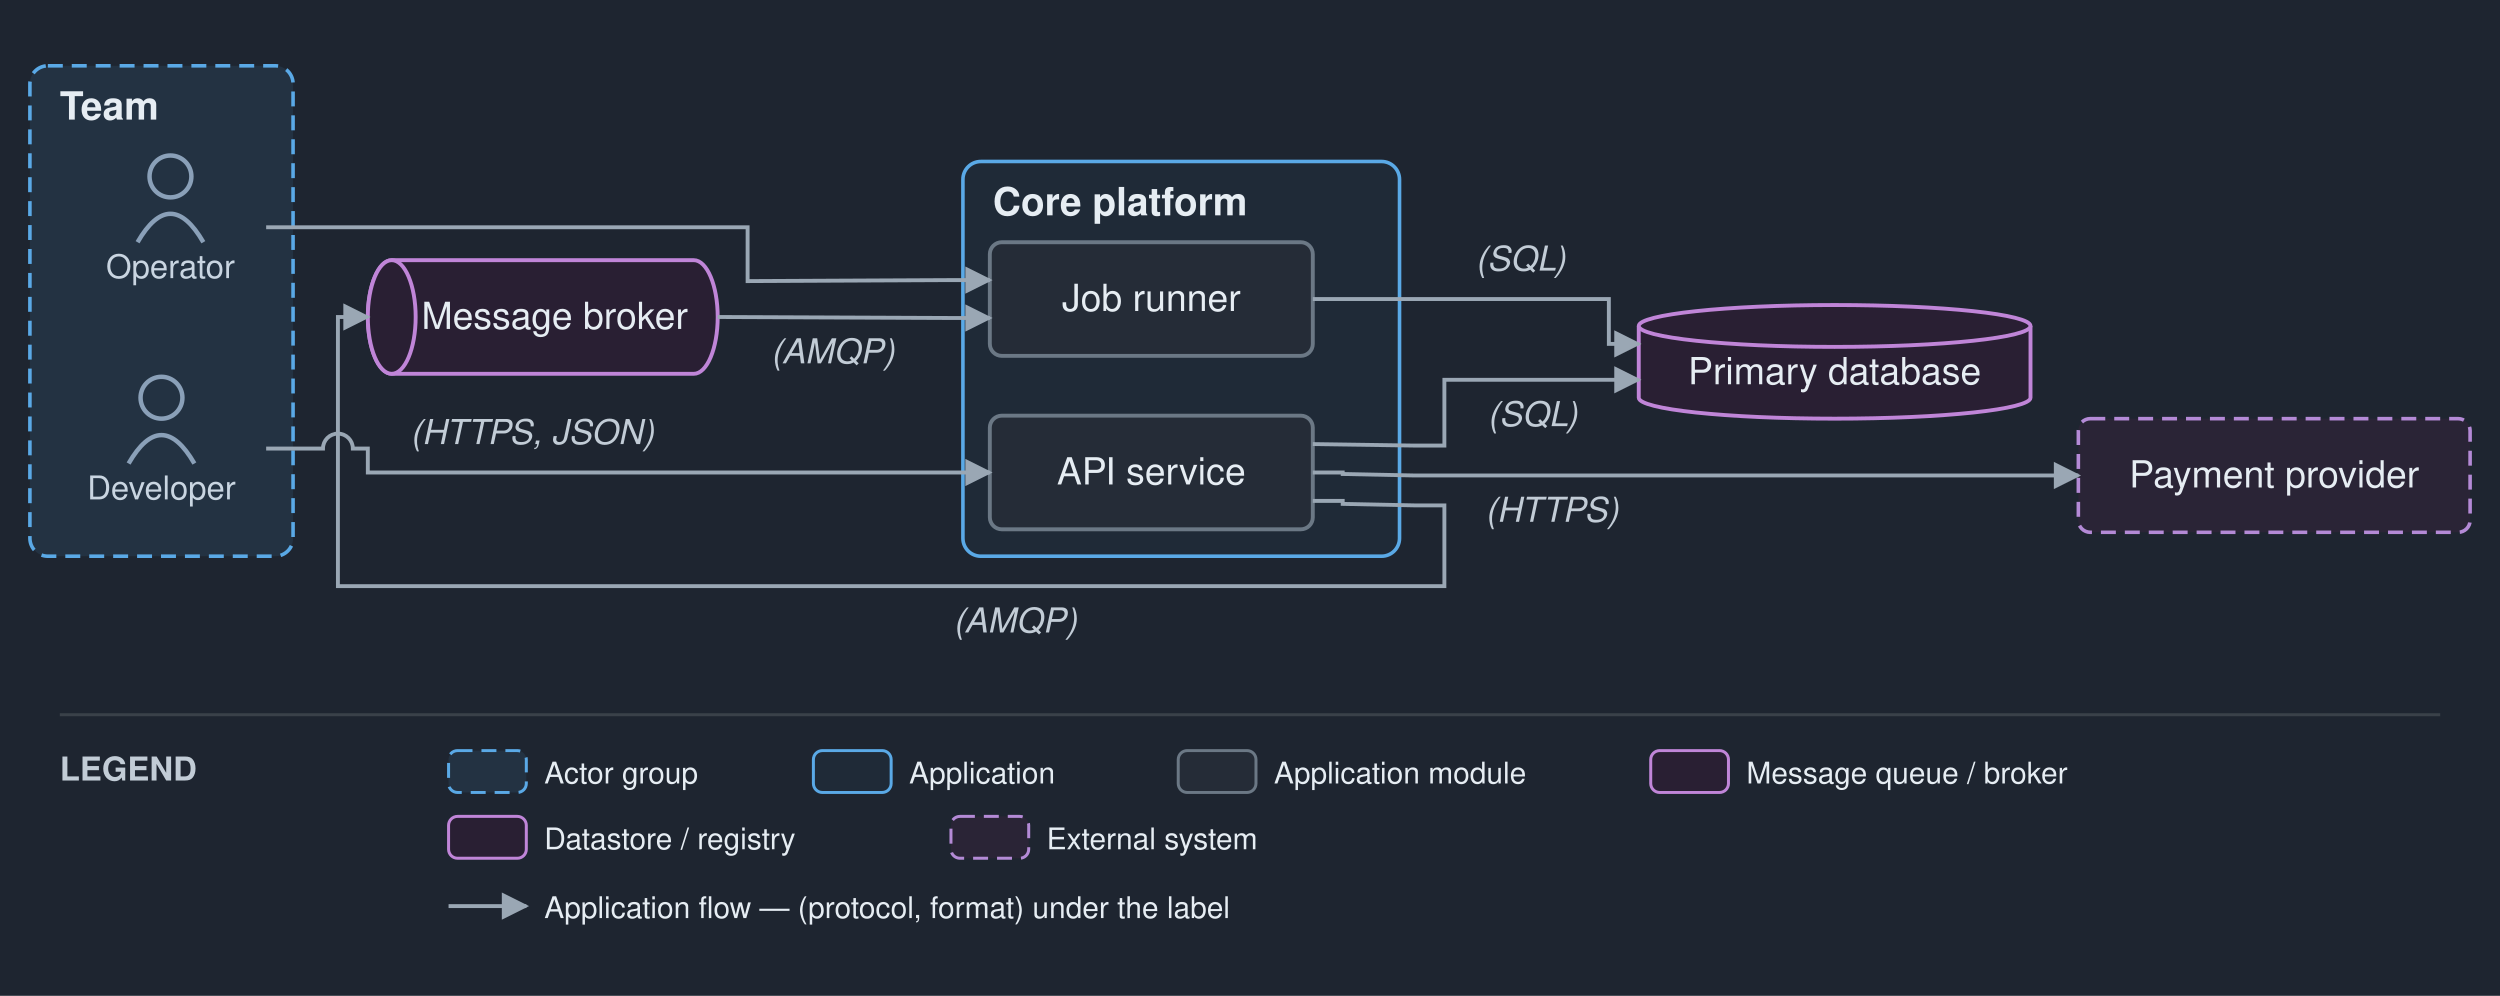
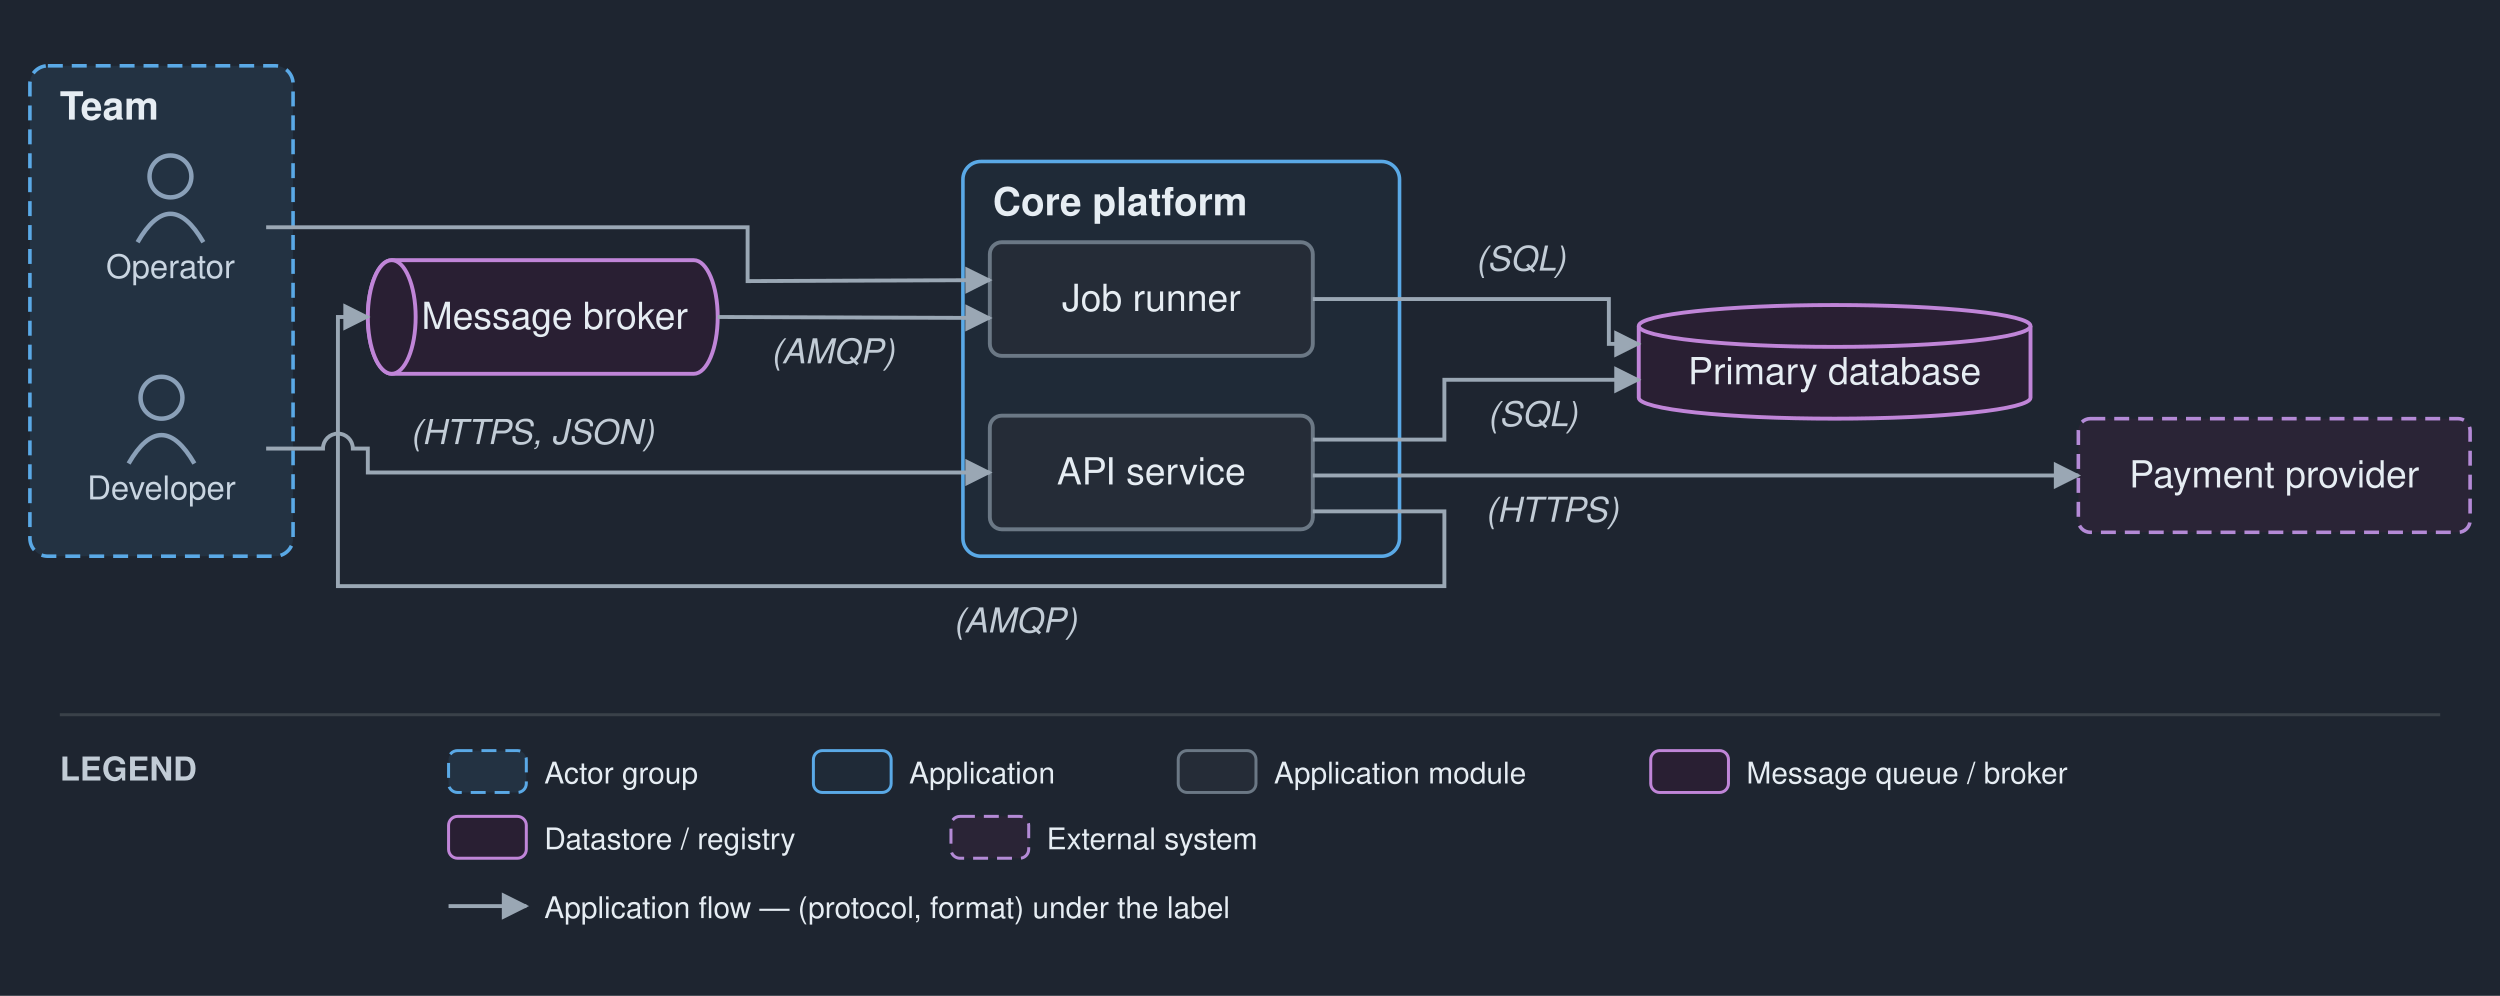
<svg xmlns="http://www.w3.org/2000/svg" viewBox="0 0 836 333" font-family="Helvetica,Arial,sans-serif">
  <defs>
    <marker id="arr" viewBox="0 0 10 10" refX="9" refY="5" markerWidth="7" markerHeight="7" orient="auto-start-reverse">
      <path d="M0,0 L10,5 L0,10 z" fill="#9aa7b4" />
    </marker>
  </defs>
  <rect width="836" height="333" fill="#1e2530" />
  <rect x="10" y="22" width="88" height="164" rx="6" fill="#233242" stroke="#5aa9e6" stroke-width="1.2" stroke-dasharray="5 3" />
  <text x="20" y="40" font-size="13" font-weight="bold" fill="#e6edf3">Team</text>
  <rect x="322" y="54" width="146" height="132" rx="6" fill="#1f2a37" stroke="#5aa9e6" stroke-width="1.2" />
  <text x="332" y="72" font-size="13" font-weight="bold" fill="#e6edf3">Core platform</text>
  <circle cx="54" cy="133" r="7" fill="none" stroke="#8aa0b8" stroke-width="1.5" />
  <path d="M 43 155 q 11 -19 22 0" fill="none" stroke="#8aa0b8" stroke-width="1.5" />
  <text x="54" y="167" font-size="11" text-anchor="middle" fill="#c9d5e1">Developer</text>
  <circle cx="57" cy="59" r="7" fill="none" stroke="#8aa0b8" stroke-width="1.5" />
  <path d="M 46 81 q 11 -19 22 0" fill="none" stroke="#8aa0b8" stroke-width="1.5" />
  <text x="57" y="93" font-size="11" text-anchor="middle" fill="#c9d5e1">Operator</text>
  <rect x="331" y="139" width="108" height="38" rx="4" fill="#252c37" stroke="#6b7885" stroke-width="1.3" />
  <text x="385" y="162" font-size="12.5" text-anchor="middle" fill="#e6edf3">API service</text>
  <rect x="331" y="81" width="108" height="38" rx="4" fill="#252c37" stroke="#6b7885" stroke-width="1.3" />
  <text x="385" y="104" font-size="12.5" text-anchor="middle" fill="#e6edf3">Job runner</text>
  <path d="M 131 87 h 101 a 8 19 0 0 1 0 38 h -101 a 8 19 0 0 1 0 -38" fill="#291f33" stroke="#c085d8" stroke-width="1.3" />
  <ellipse cx="131" cy="106" rx="8" ry="19" fill="#291f33" stroke="#c085d8" stroke-width="1.3" />
  <text x="185.5" y="110" font-size="12.5" text-anchor="middle" fill="#e6edf3">Message broker</text>
  <path d="M 548 109 v 24 a 65.5 7 0 0 0 131 0 v -24" fill="#291f33" stroke="#c085d8" stroke-width="1.3" />
  <ellipse cx="613.5" cy="109" rx="65.5" ry="7" fill="#291f33" stroke="#c085d8" stroke-width="1.3" />
  <text x="613.5" y="128.5" font-size="12.5" text-anchor="middle" fill="#e6edf3">Primary database</text>
  <rect x="695" y="140" width="131" height="38" rx="4" fill="#2a2436" stroke="#b48ad6" stroke-width="1.2" stroke-dasharray="5 3" />
  <text x="760.5" y="163" font-size="12.5" text-anchor="middle" fill="#e6edf3">Payment provider</text>
  <path d="M 89 150 L 108 150 A 5 5 0 0 1 118 150 L 123 150 L 123 158 L 331 158" fill="none" stroke="#9aa7b4" stroke-width="1.3" marker-end="url(#arr)" />
  <text x="178" y="148.5" font-size="11.5" text-anchor="middle" fill="#c2ccd6" font-style="italic" stroke="#1e2530" stroke-width="2.5" paint-order="stroke" stroke-linejoin="round">(HTTPS, JSON)</text>
-   <path d="M 439 148.5 L 473 149 L 483 149 L 483 127 L 548 127" fill="none" stroke="#9aa7b4" stroke-width="1.3" marker-end="url(#arr)" />
+   <path d="M 439 147 L 483 147 L 483 127 L 548 127" fill="none" stroke="#9aa7b4" stroke-width="1.3" marker-end="url(#arr)" />
  <text x="512.5" y="142.5" font-size="11.5" text-anchor="middle" fill="#c2ccd6" font-style="italic" stroke="#1e2530" stroke-width="2.5" paint-order="stroke" stroke-linejoin="round">(SQL)</text>
-   <path d="M 439 167.5 L 449 167.5 L 449 168.5 L 473 169 L 483 169 L 483 196 L 113 196 L 113 106 L 123 106" fill="none" stroke="#9aa7b4" stroke-width="1.3" marker-end="url(#arr)" />
+   <path d="M 439 171 L 483 171 L 483 196 L 113 196 L 113 106 L 123 106" fill="none" stroke="#9aa7b4" stroke-width="1.3" marker-end="url(#arr)" />
  <text x="339.5" y="211.5" font-size="11.5" text-anchor="middle" fill="#c2ccd6" font-style="italic" stroke="#1e2530" stroke-width="2.5" paint-order="stroke" stroke-linejoin="round">(AMQP)</text>
-   <path d="M 240 106 L 317 106.333 L 331 106.333" fill="none" stroke="#9aa7b4" stroke-width="1.3" marker-end="url(#arr)" />
+   <path d="M 240 106 L 331 106.333" fill="none" stroke="#9aa7b4" stroke-width="1.3" marker-end="url(#arr)" />
  <text x="278.5" y="121.5" font-size="11.5" text-anchor="middle" fill="#c2ccd6" font-style="italic" stroke="#1e2530" stroke-width="2.5" paint-order="stroke" stroke-linejoin="round">(AMQP)</text>
-   <path d="M 439 158 L 449 158 L 449 158.5 L 473 159 L 695 159" fill="none" stroke="#9aa7b4" stroke-width="1.3" marker-end="url(#arr)" />
+   <path d="M 439 159 L 695 159" fill="none" stroke="#9aa7b4" stroke-width="1.3" marker-end="url(#arr)" />
  <text x="519" y="174.5" font-size="11.5" text-anchor="middle" fill="#c2ccd6" font-style="italic" stroke="#1e2530" stroke-width="2.5" paint-order="stroke" stroke-linejoin="round">(HTTPS)</text>
-   <path d="M 89 76 L 250 76 L 250 94 L 317 93.667 L 331 93.667" fill="none" stroke="#9aa7b4" stroke-width="1.3" marker-end="url(#arr)" />
+   <path d="M 89 76 L 250 76 L 250 94 L 331 93.667" fill="none" stroke="#9aa7b4" stroke-width="1.3" marker-end="url(#arr)" />
  <path d="M 439 100 L 538 100 L 538 115 L 548 115" fill="none" stroke="#9aa7b4" stroke-width="1.3" marker-end="url(#arr)" />
  <text x="508.5" y="90.5" font-size="11.5" text-anchor="middle" fill="#c2ccd6" font-style="italic" stroke="#1e2530" stroke-width="2.5" paint-order="stroke" stroke-linejoin="round">(SQL)</text>
  <line x1="20" y1="239" x2="816" y2="239" stroke="#3a4149" stroke-width="1" />
  <text x="20" y="261" font-size="11" font-weight="bold" fill="#c2ccd6">LEGEND</text>
  <rect x="150" y="251" width="26" height="14" rx="3" fill="#233242" stroke="#5aa9e6" stroke-dasharray="5 3" />
  <text x="182" y="262" font-size="10" fill="#e6edf3">Actor group</text>
  <rect x="272" y="251" width="26" height="14" rx="3" fill="#1f2a37" stroke="#5aa9e6" />
  <text x="304" y="262" font-size="10" fill="#e6edf3">Application</text>
  <rect x="394" y="251" width="26" height="14" rx="3" fill="#252c37" stroke="#6b7885" />
  <text x="426" y="262" font-size="10" fill="#e6edf3">Application module</text>
  <rect x="552" y="251" width="26" height="14" rx="3" fill="#291f33" stroke="#c085d8" />
  <text x="584" y="262" font-size="10" fill="#e6edf3">Message queue / broker</text>
  <rect x="150" y="273" width="26" height="14" rx="3" fill="#291f33" stroke="#c085d8" />
  <text x="182" y="284" font-size="10" fill="#e6edf3">Datastore / registry</text>
  <rect x="318" y="273" width="26" height="14" rx="3" fill="#2a2436" stroke="#b48ad6" stroke-dasharray="5 3" />
  <text x="350" y="284" font-size="10" fill="#e6edf3">External system</text>
  <line x1="150" y1="303" x2="176" y2="303" stroke="#9aa7b4" stroke-width="1.3" marker-end="url(#arr)" />
  <text x="182" y="307" font-size="10" fill="#e6edf3">Application flow — (protocol, format) under the label</text>
</svg>
